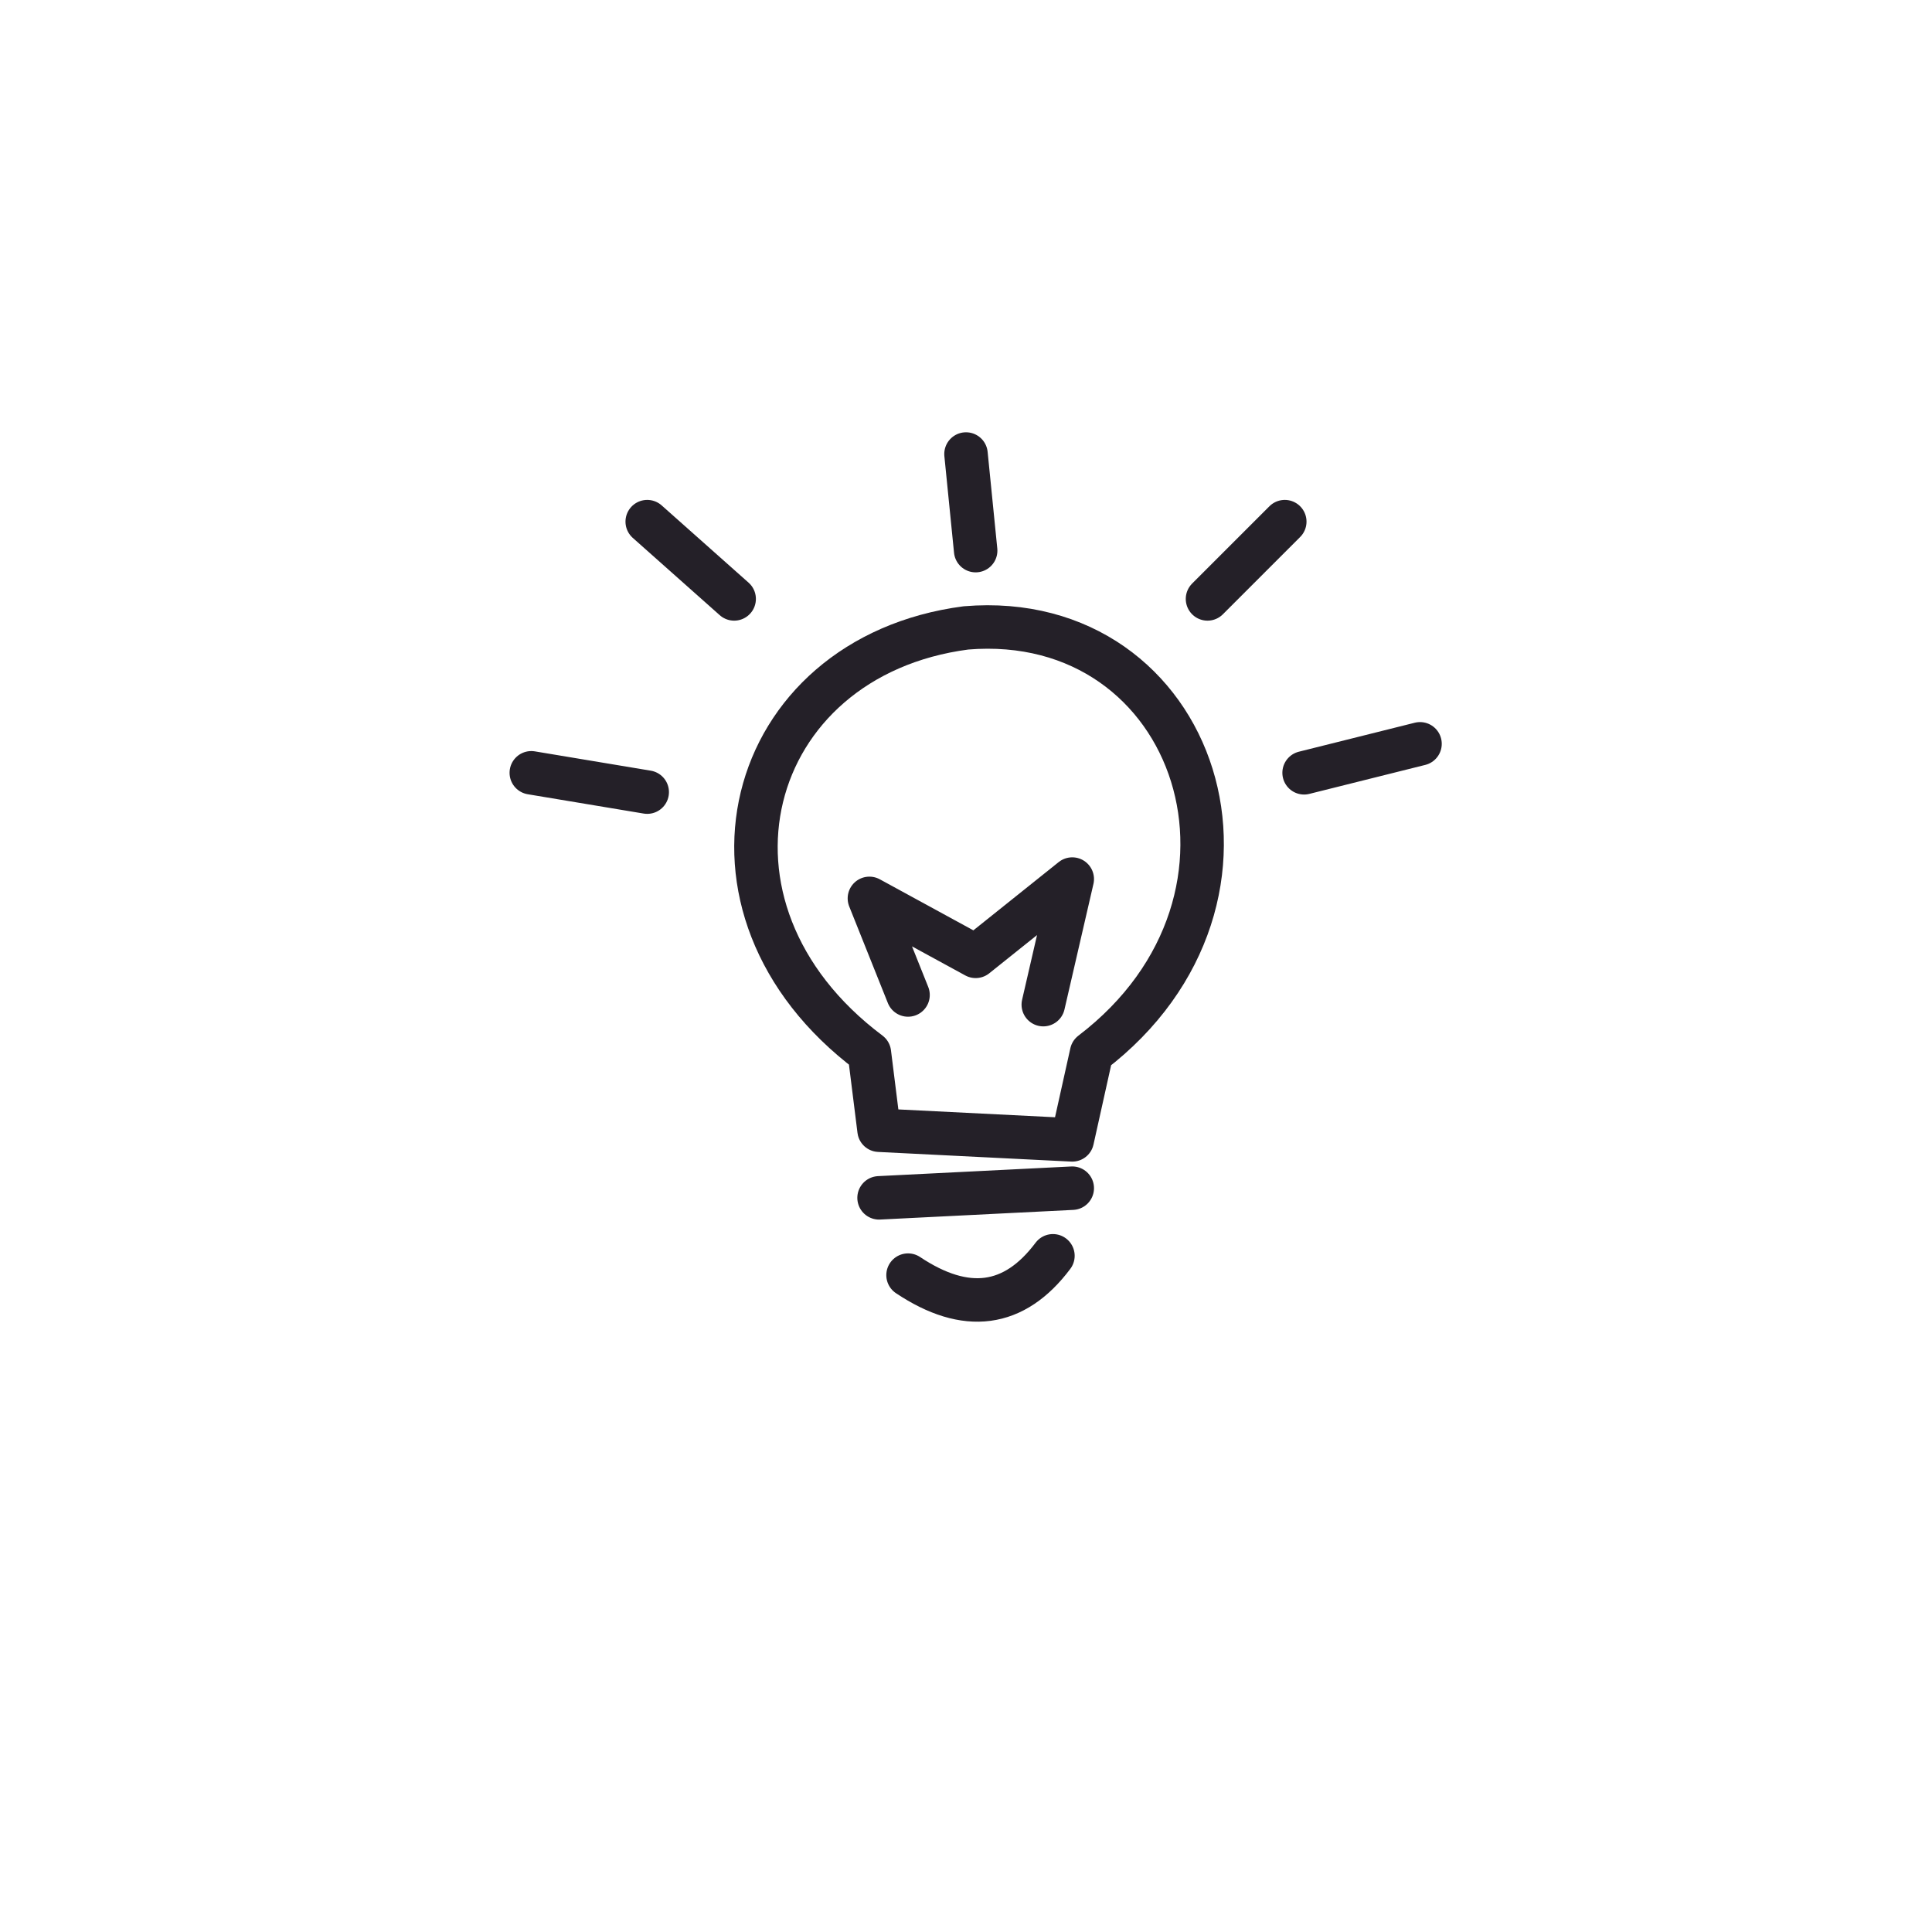
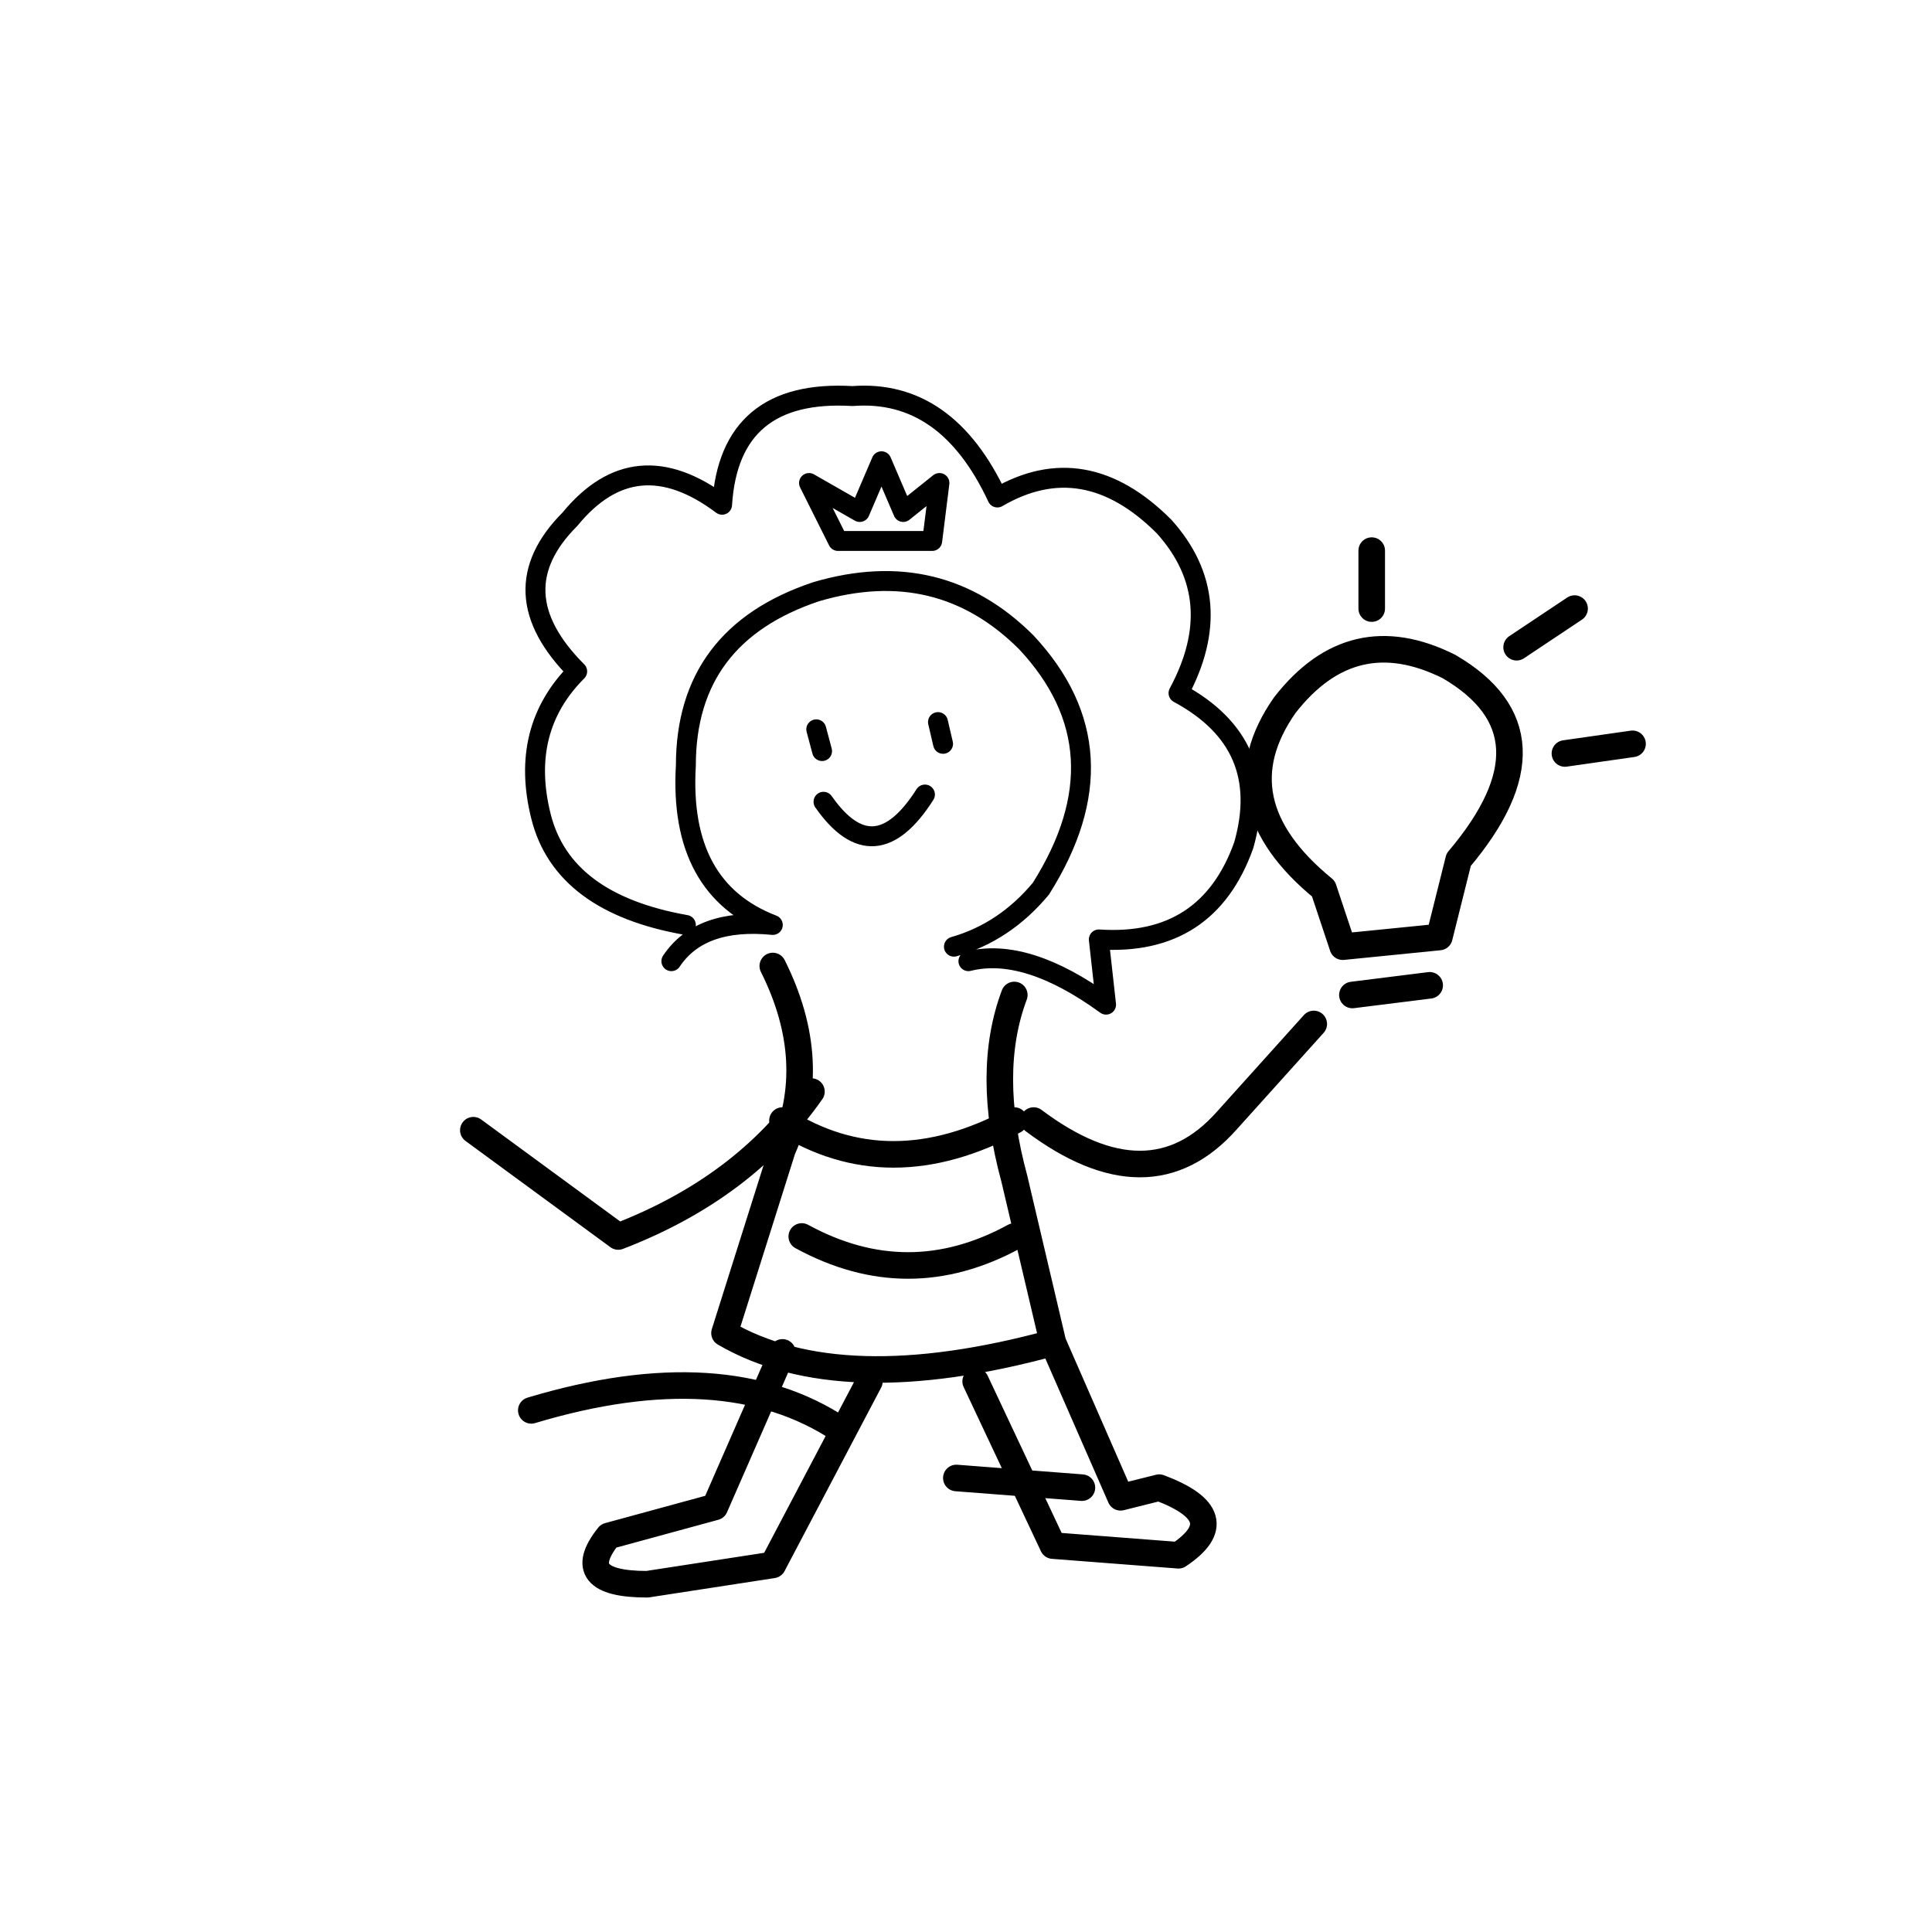
<svg xmlns="http://www.w3.org/2000/svg" viewBox="0 0 200 200">
-   <g fill="none" stroke="#242028" stroke-width="4.5" stroke-linecap="round" stroke-linejoin="round">
-     <path d="M91 117L90 109C70 94 77 68 100 65C124 63 134 93 113 109L111 118Z M91 124L111 123 M94 132Q103 138 109 130 M94 103L90 93 101 99 111 91 108 104" />
-     <path d="M101 57l-1 -10 M125 62l8 -8 M135 80l12 -3 M76 62l-9 -8 M67 82l-12 -2" transform="rotate(0 100 100) translate(0 0)" />
+   <g fill="none" stroke="#000" stroke-width="2.75" stroke-linecap="round" stroke-linejoin="round">
+     <path d="M68 101Q51 98 48 86T53 66Q42 55 52 45Q61 34 73 43Q74 27 91 28Q104 27 111 42Q123 35 134 46Q143 56 136 69Q149 76 145 90Q140 104 125 103L126 112Q115 104 107 106M66 106q4-6 14-5 M80 101Q67 96 68 79Q68 61 86 55Q103 50 115 62Q129 77 117 96Q112 102 105 104 M86 74l.8 3m16-4 .7 3 M87 84q7 10 14-1 M89 48l-4-8 7 4 3-7 3 7 5-4-1 8z" transform="translate(20 20) scale(.75) rotate(0 96 104)" />
+     <path d="M80 100q5 10 1 19l-6 19q12 7 34 1l-4-17q-3-11 0-19 M81 116q11 7 24 0m-22 12q11 6 22 0 M81 140l-7 16-11 3q-4 5 4 5l13-2 10-19m11 0 8 17 13 1q6-4-2-7l-4 1-7-16" />
+     <path d="M55 146q20-6 32 2m12 5 13 1" opacity="1" />
+     <path d="M84 113q-7 10-20 15l-15-11m58-1q12 9 20 0l9-10" transform="rotate(0 97 115)" />
+     <path d="M137 92q-11-9-4-19 7-9 17-4 12 7 1 20l-2 8-10 1z M140 103l8-1 M142 63v-6m15 10 6-4m-1 15 7-1" transform="translate(0 0)" />
  </g>
</svg>
